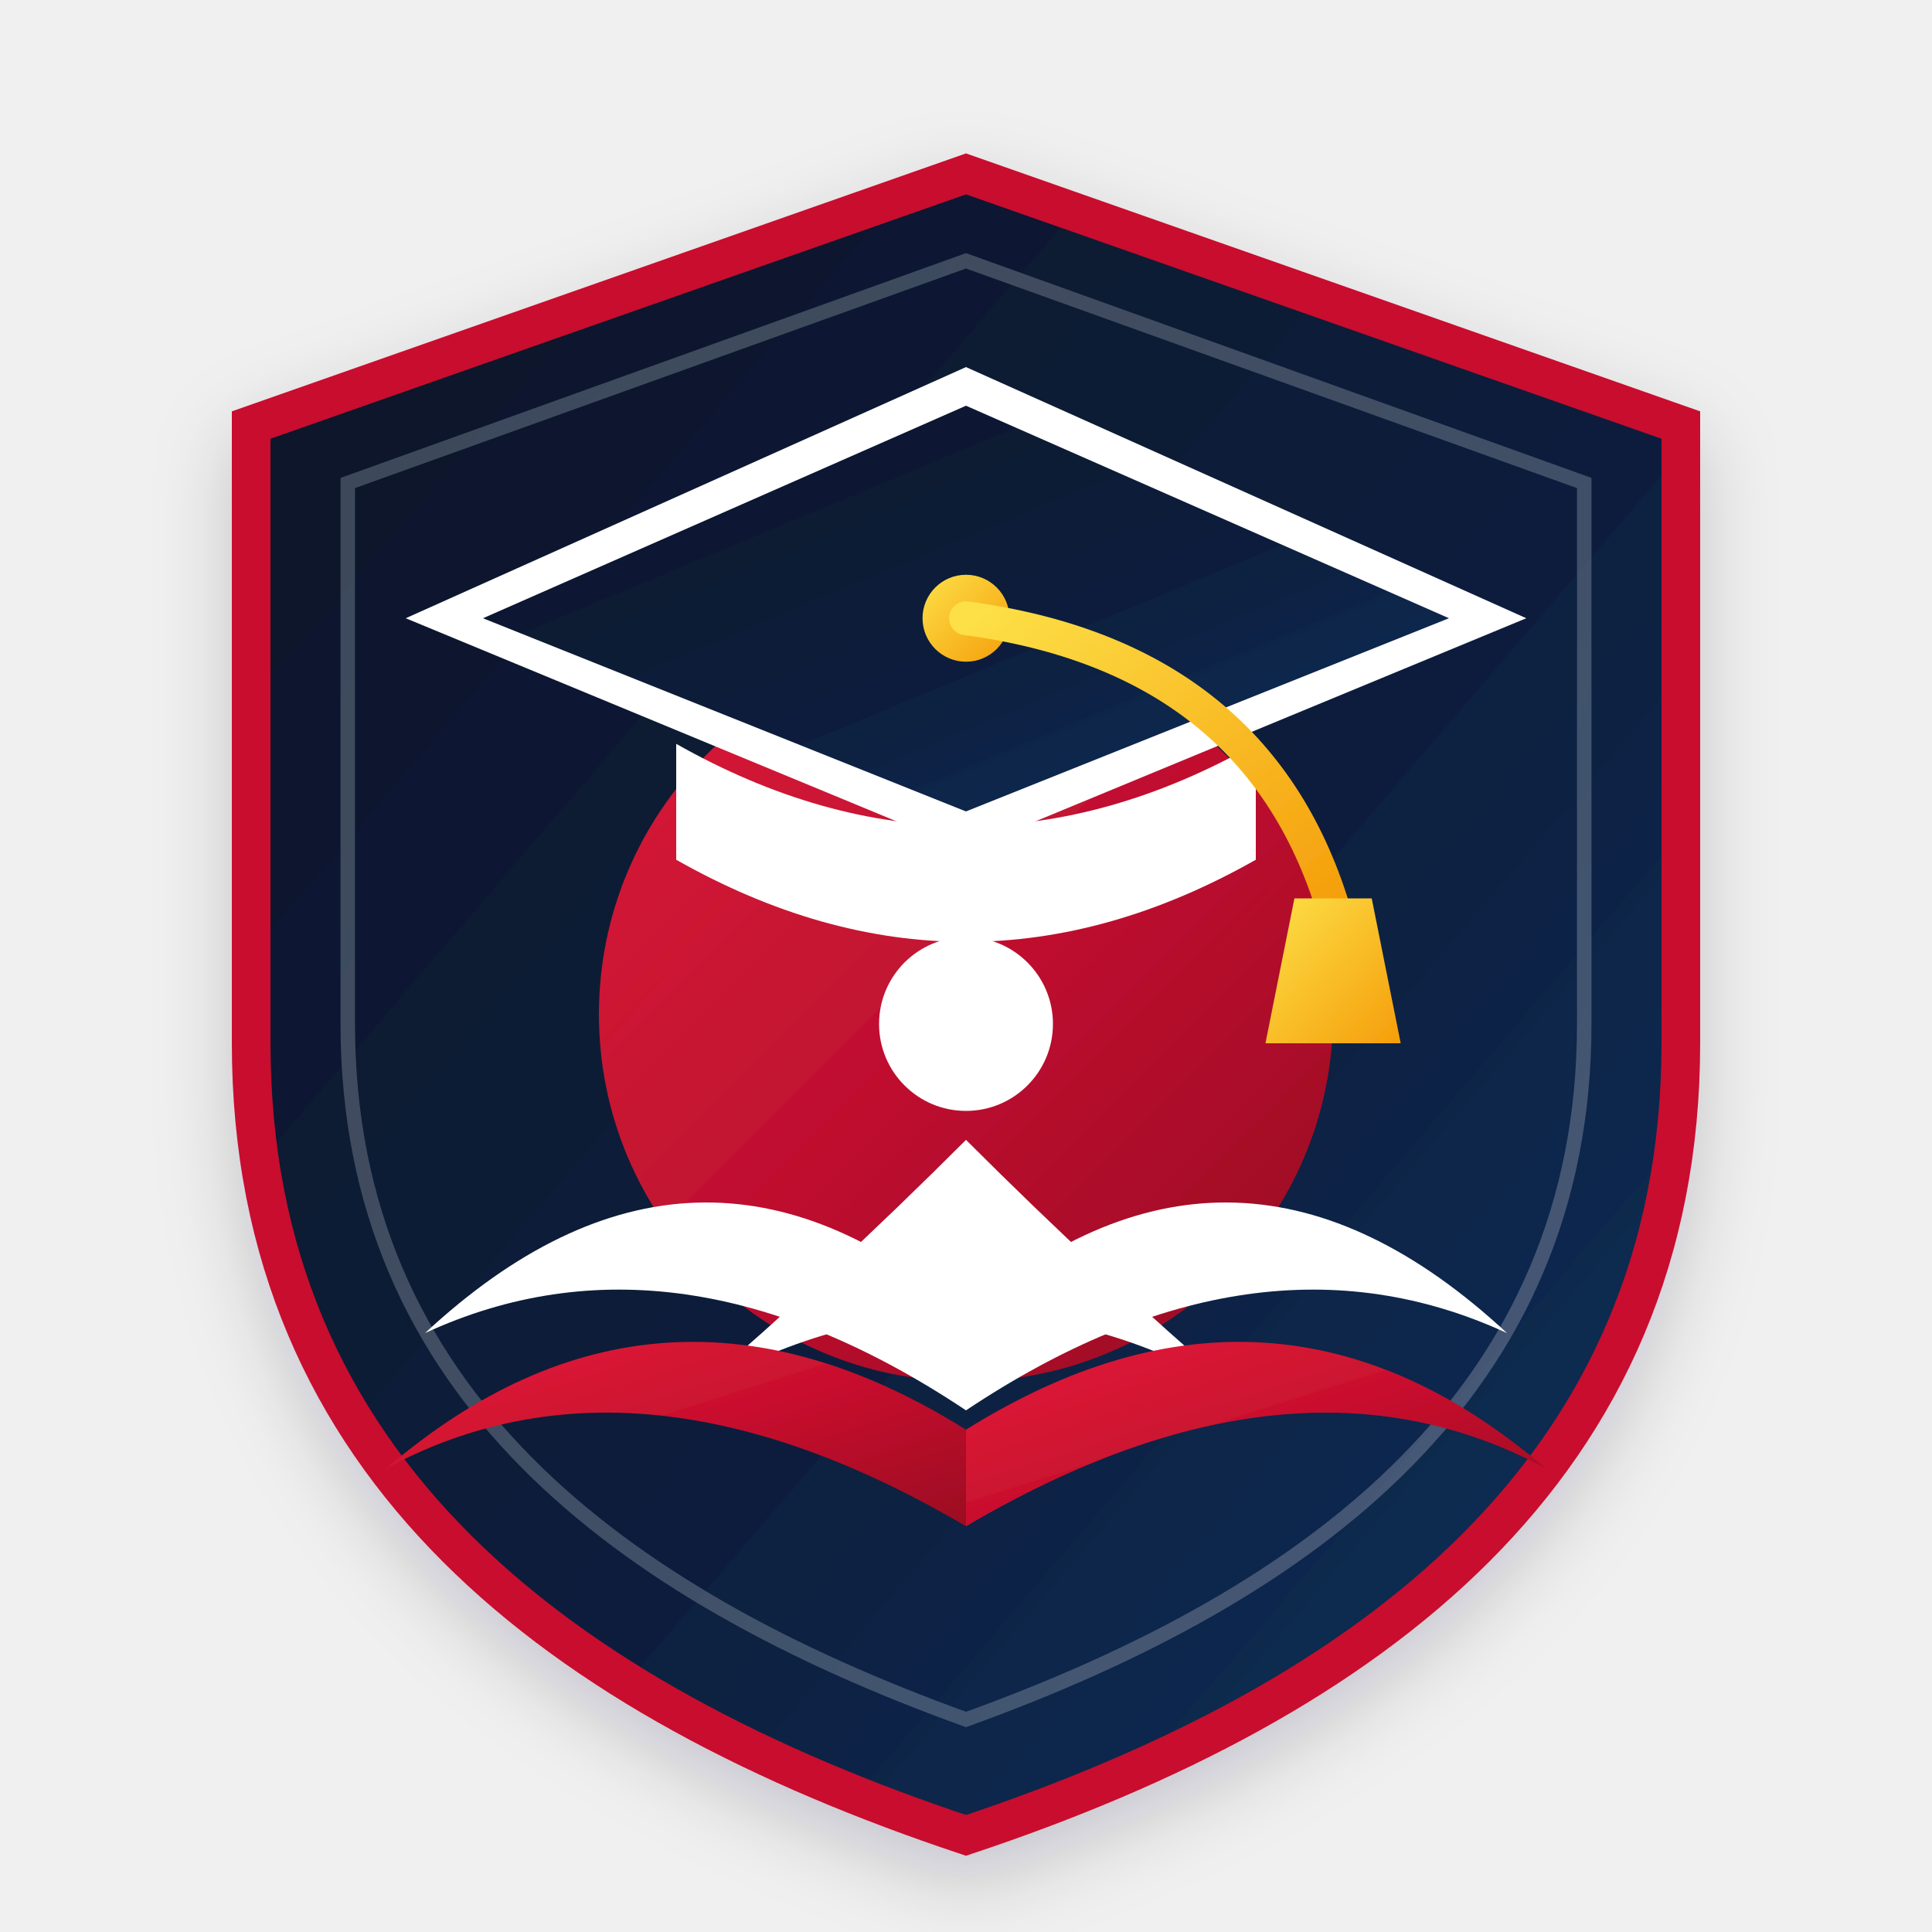
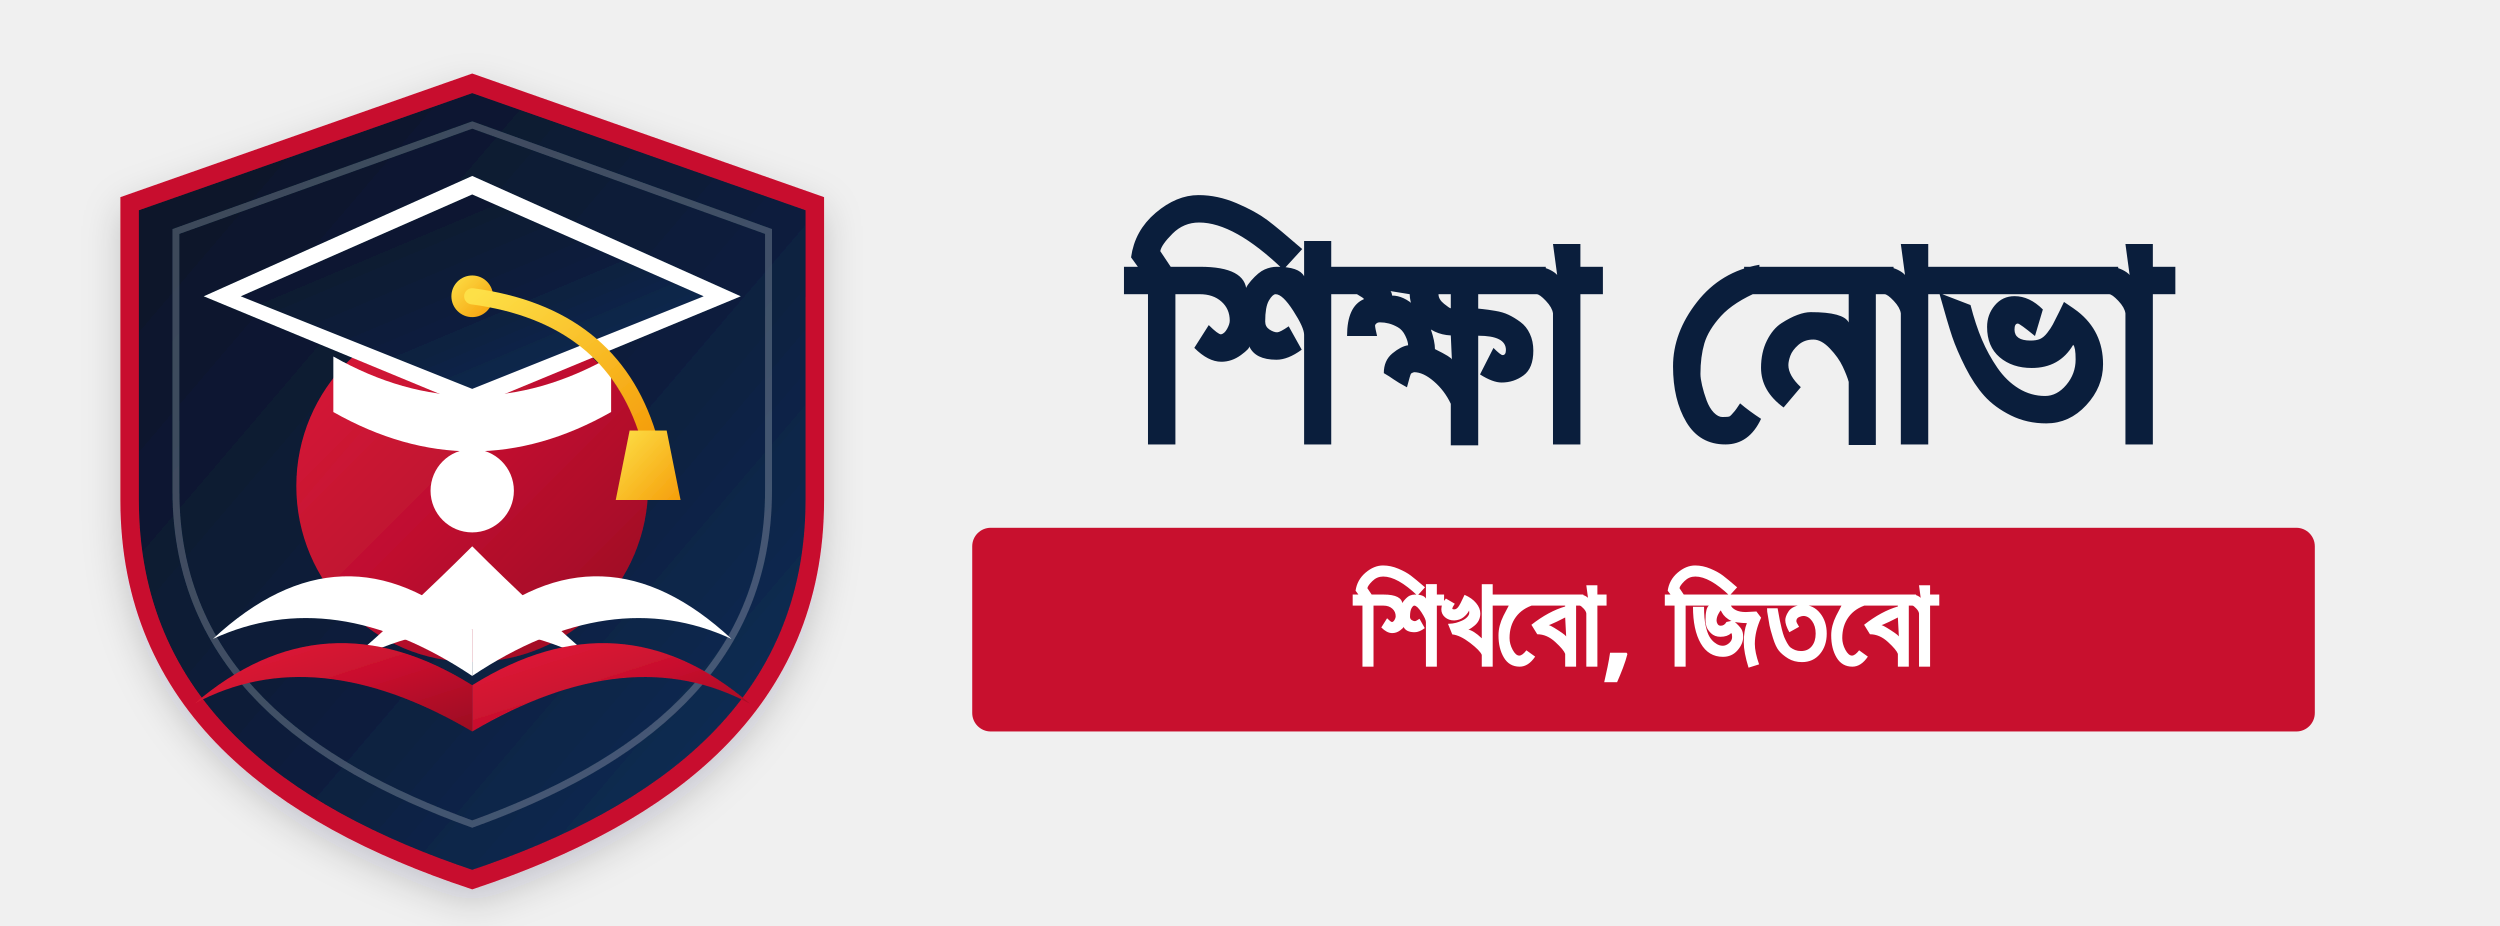
- <svg xmlns="http://www.w3.org/2000/svg" viewBox="0 0 200 200" width="100%" height="100%">
+ <svg xmlns="http://www.w3.org/2000/svg" viewBox="0 0 540 200" width="100%" height="100%">
  <defs>
    <linearGradient id="uccNavyGrad" x1="0%" y1="0%" x2="100%" y2="100%">
      <stop offset="0%" stop-color="#071426" />
      <stop offset="55%" stop-color="#0A1E3C" />
      <stop offset="100%" stop-color="#15325E" />
    </linearGradient>
    <linearGradient id="uccRedGrad" x1="0%" y1="0%" x2="100%" y2="100%">
      <stop offset="0%" stop-color="#E51C39" />
      <stop offset="50%" stop-color="#C8102E" />
      <stop offset="100%" stop-color="#9B0A22" />
    </linearGradient>
    <linearGradient id="goldAccent" x1="0%" y1="0%" x2="100%" y2="100%">
      <stop offset="0%" stop-color="#FDE047" />
      <stop offset="100%" stop-color="#F59E0B" />
    </linearGradient>
    <filter id="dropShadow" x="-10%" y="-10%" width="125%" height="125%">
      <feDropShadow dx="0" dy="3" stdDeviation="4" flood-color="#071426" flood-opacity="0.18" />
    </filter>
  </defs>
-   <g filter="url(#dropShadow)" transform="translate(10,10)">
-     <path d="M90,8 L164,34 L164,98 C164,142 132,166 90,180 C48,166 16,142 16,98 L16,34 Z" fill="url(#uccNavyGrad)" stroke="#C8102E" stroke-width="4" />
-     <path d="M90,17 L154,40 L154,96 C154,134 126,155 90,168 C54,155 26,134 26,96 L26,40 Z" fill="none" stroke="#FFFFFF" stroke-opacity="0.22" stroke-width="1.5" />
+   <g filter="url(#dropShadow)" transform="translate(12, 10)">
+     <path d="M 90,8 L 164,34 L 164,98 C 164,142 132,166 90,180 C 48,166 16,142 16,98 L 16,34 Z" fill="url(#uccNavyGrad)" stroke="#C8102E" stroke-width="4" />
+     <path d="M 90,17 L 154,40 L 154,96 C 154,134 126,155 90,168 C 54,155 26,134 26,96 L 26,40 Z" fill="none" stroke="#FFFFFF" stroke-opacity="0.22" stroke-width="1.5" />
    <circle cx="90" cy="95" r="38" fill="url(#uccRedGrad)" opacity="0.95" />
    <polygon points="90,28 148,54 90,78 32,54" fill="#FFFFFF" />
    <polygon points="90,32 140,54 90,74 40,54" fill="url(#uccNavyGrad)" />
-     <path d="M60,67 Q90,84 120,67 L120,79 Q90,96 60,79 Z" fill="#FFFFFF" />
+     <path d="M 60,67 Q 90,84 120,67 L 120,79 Q 90,96 60,79 Z" fill="#FFFFFF" />
    <circle cx="90" cy="54" r="4.5" fill="url(#goldAccent)" />
-     <path d="M90,54 Q120,58 128,84" stroke="url(#goldAccent)" stroke-width="3.5" fill="none" stroke-linecap="round" />
+     <path d="M 90,54 Q 120,58 128,84" stroke="url(#goldAccent)" stroke-width="3.5" fill="none" stroke-linecap="round" />
    <polygon points="124,83 132,83 135,98 121,98" fill="url(#goldAccent)" />
    <circle cx="90" cy="96" r="9" fill="#FFFFFF" />
-     <path d="M90,108 Q76,122 62,134 Q90,118 118,134 Q104,122 90,108 Z" fill="#FFFFFF" />
-     <path d="M90,136 Q60,116 34,128 Q62,102 90,126 Z" fill="#FFFFFF" />
-     <path d="M90,136 Q120,116 146,128 Q118,102 90,126 Z" fill="#FFFFFF" />
-     <path d="M90,148 Q56,128 30,142 Q58,118 90,138 Z" fill="url(#uccRedGrad)" />
-     <path d="M90,148 Q124,128 150,142 Q122,118 90,138 Z" fill="url(#uccRedGrad)" />
+     <path d="M 90,108 Q 76,122 62,134 Q 90,118 118,134 Q 104,122 90,108 Z" fill="#FFFFFF" />
+     <path d="M 90,136 Q 60,116 34,128 Q 62,102 90,126 Z" fill="#FFFFFF" />
+     <path d="M 90,136 Q 120,116 146,128 Q 118,102 90,126 Z" fill="#FFFFFF" />
+     <path d="M 90,148 Q 56,128 30,142 Q 58,118 90,138 Z" fill="url(#uccRedGrad)" />
+     <path d="M 90,148 Q 124,128 150,142 Q 122,118 90,138 Z" fill="url(#uccRedGrad)" />
+   </g>
+   <g transform="translate(200, 0)">
+     <text x="155" y="96" font-family="'Hind Siliguri', sans-serif" font-weight="700" font-size="64" fill="#0A1E3C" text-anchor="middle">
+       শিক্ষা নোভা
+     </text>
+     <rect x="10" y="114" width="290" height="44" rx="4" fill="#C8102E" />
+     <text x="155" y="144" font-family="'Hind Siliguri', sans-serif" font-weight="700" font-size="26" fill="#FFFFFF" text-anchor="middle">
+       শিখবো, জিতবো
+     </text>
  </g>
</svg>
